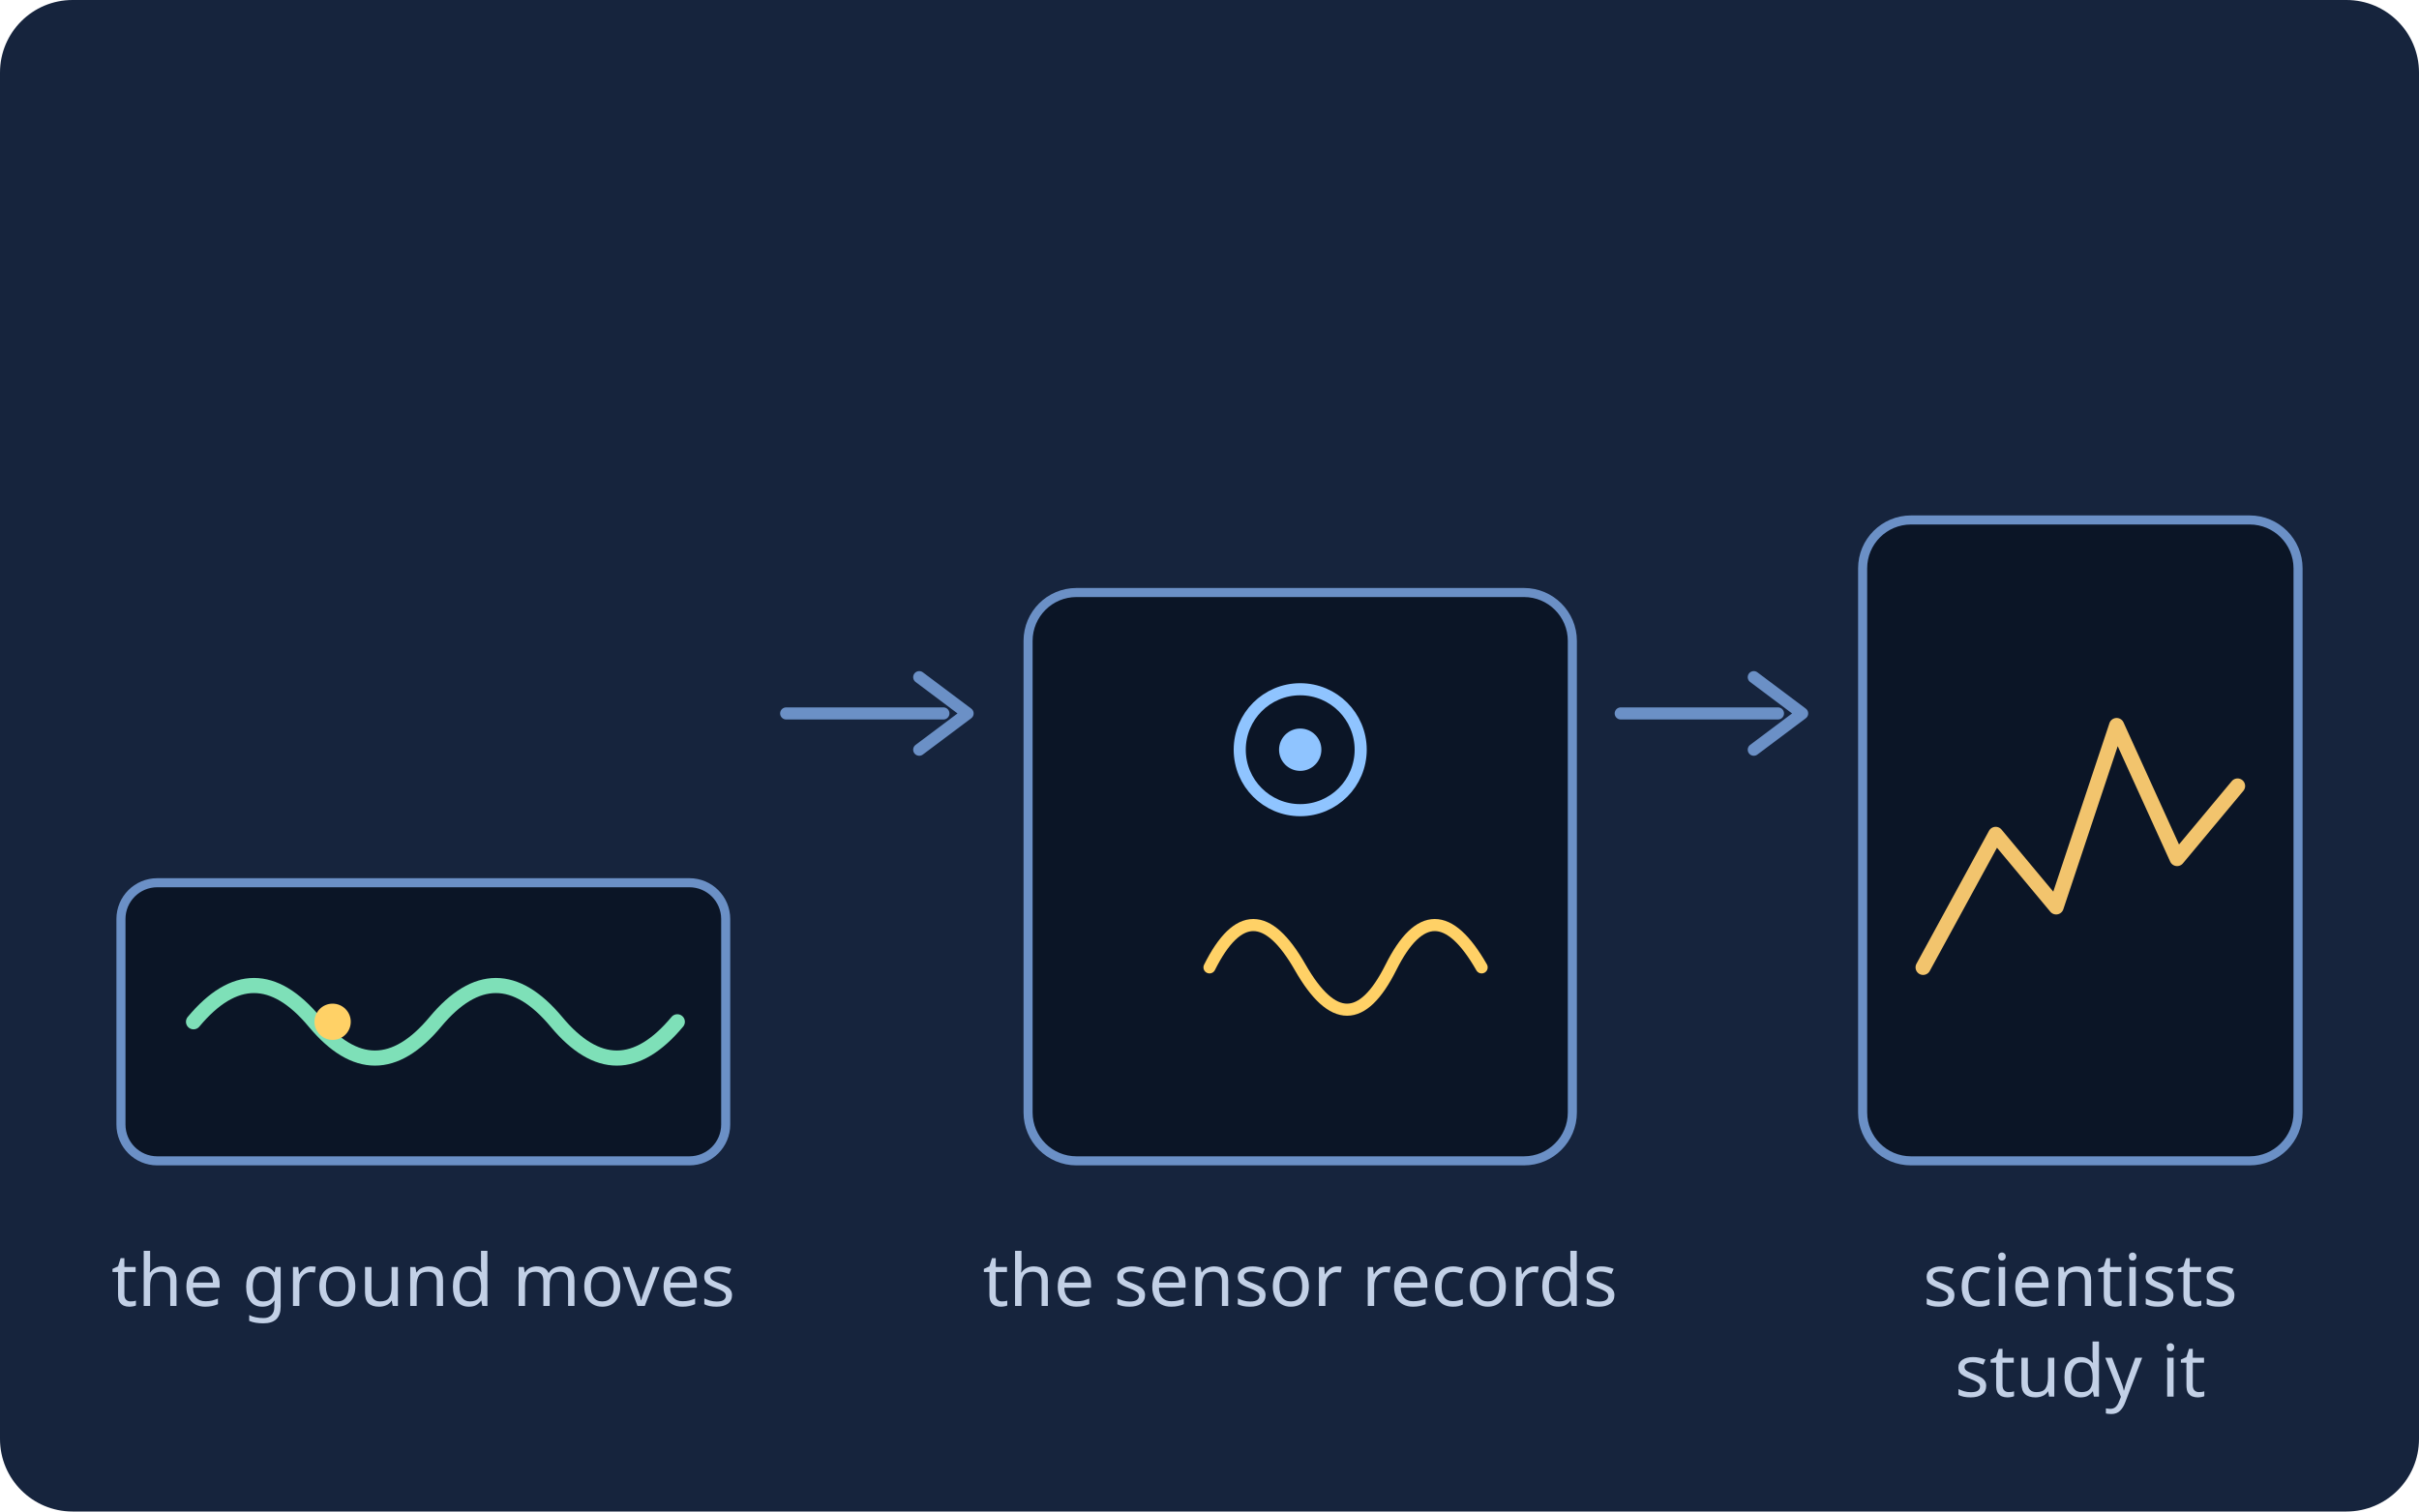
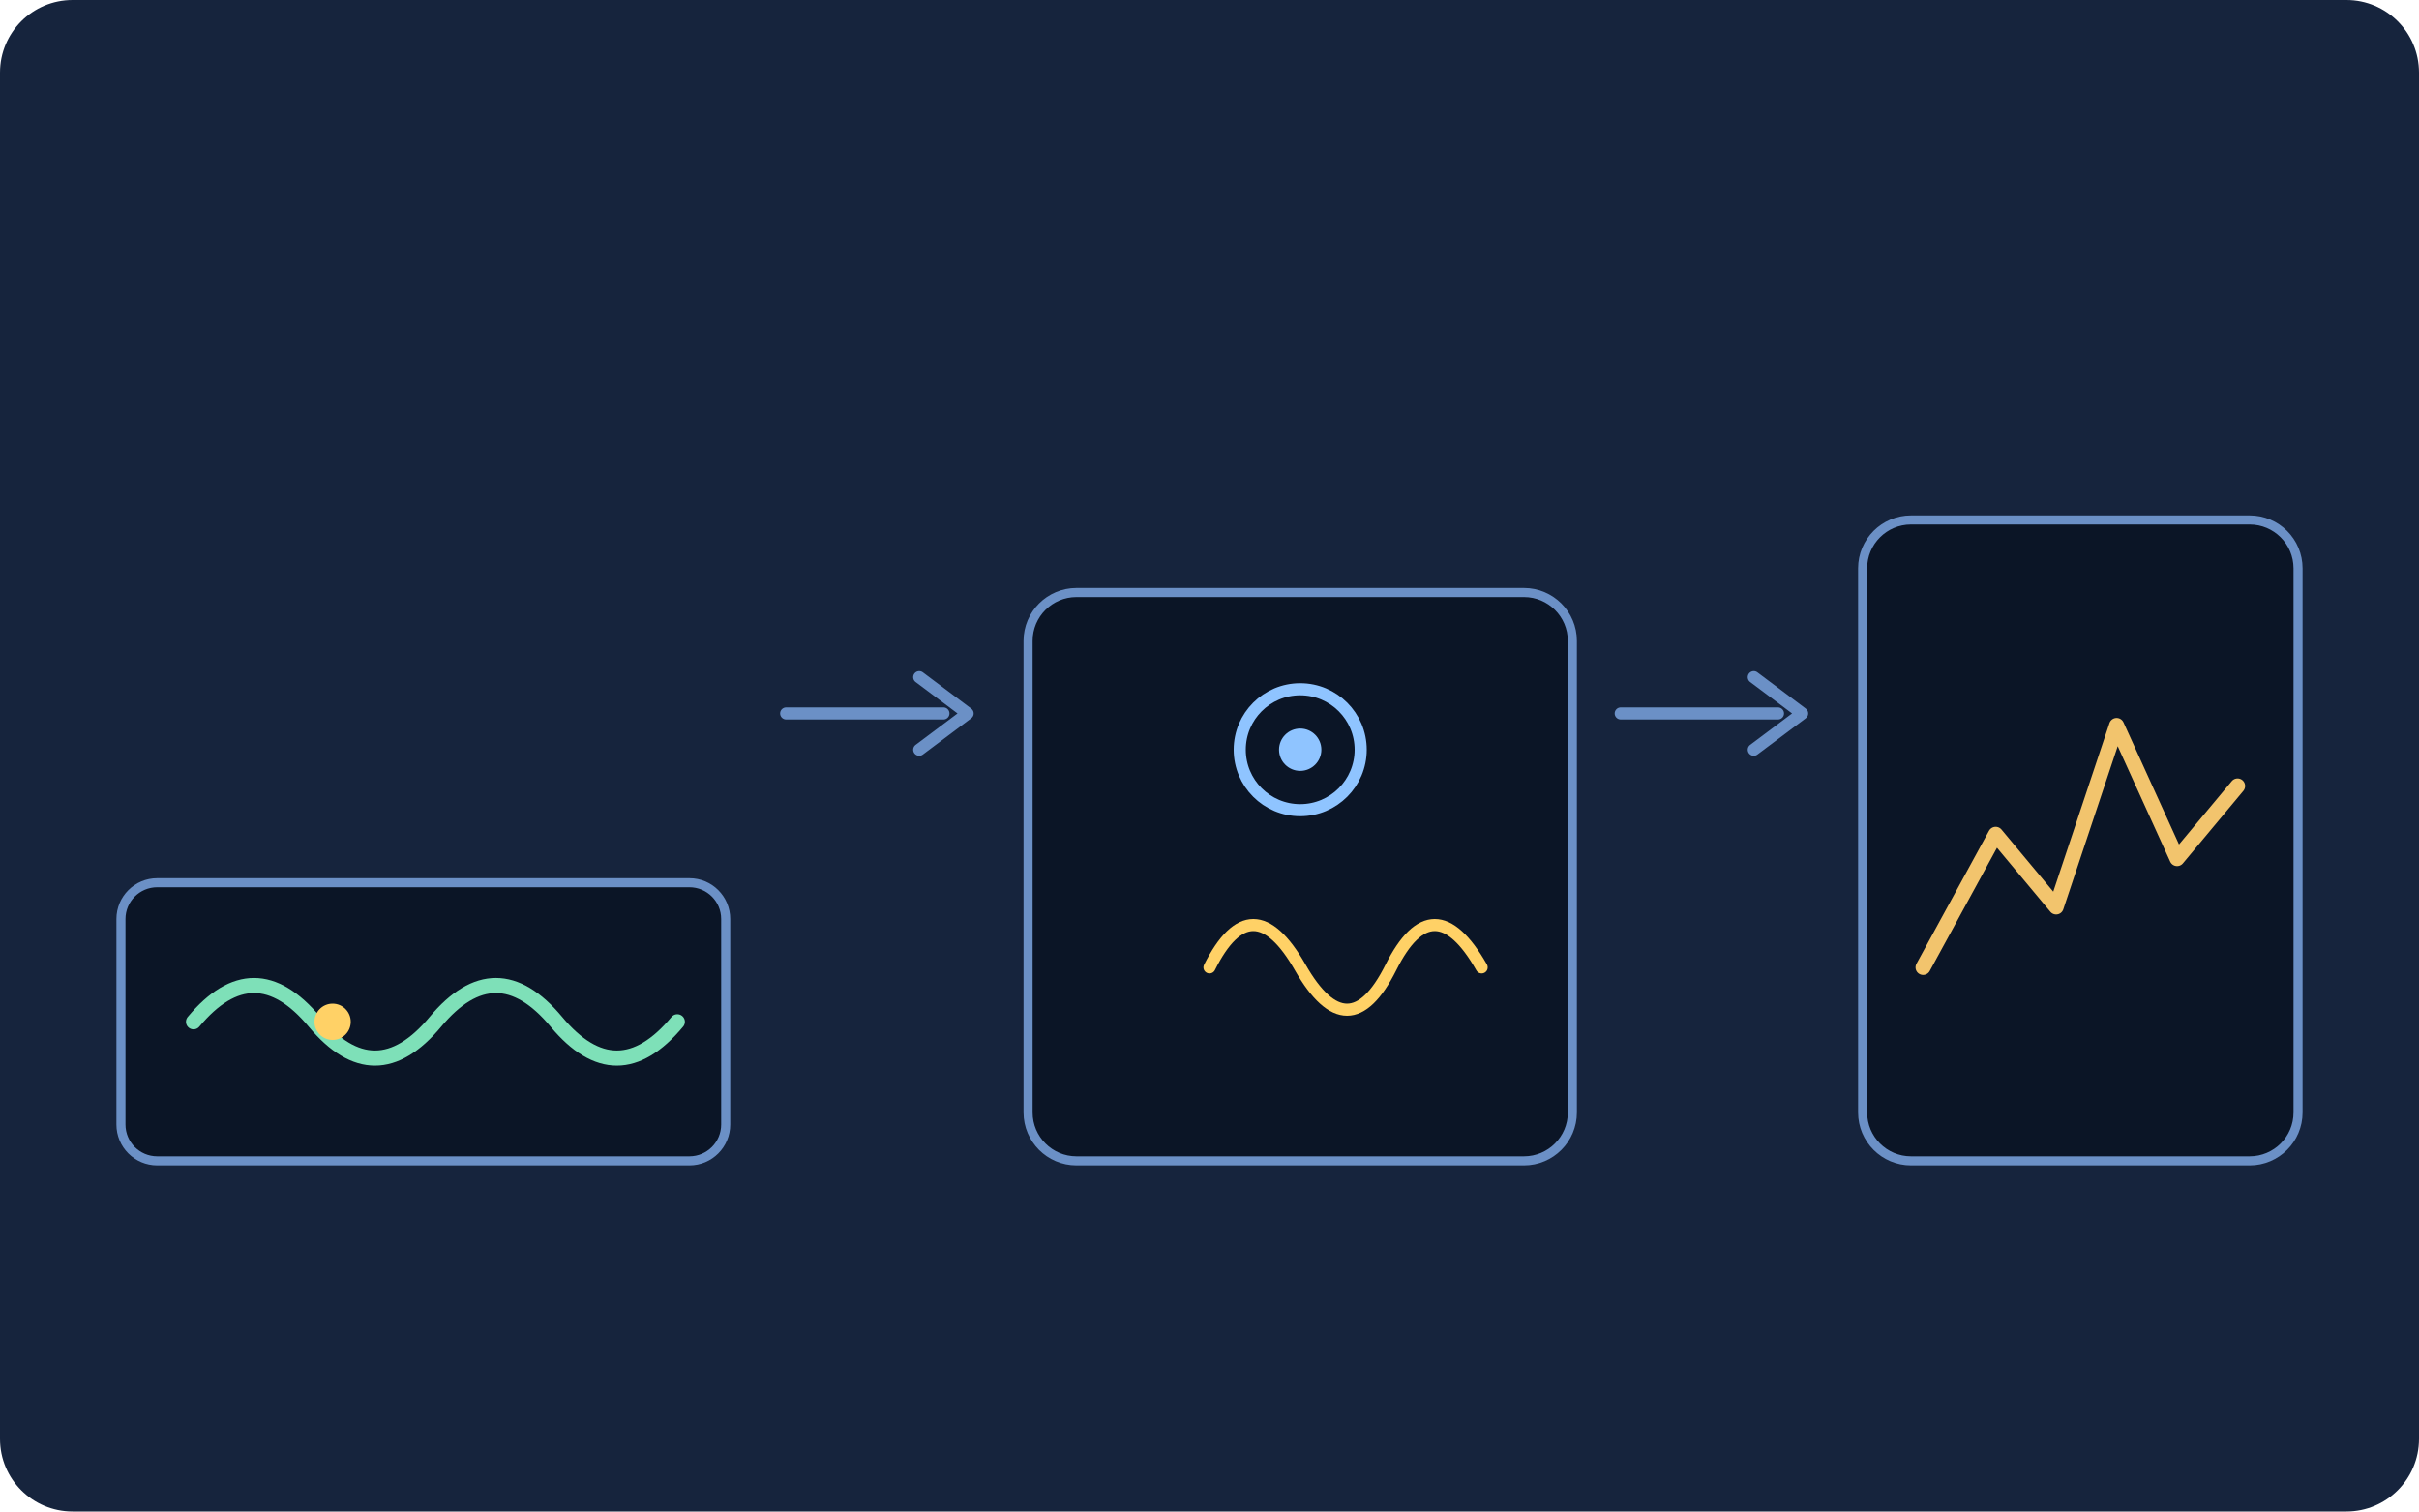
<svg xmlns="http://www.w3.org/2000/svg" viewBox="0 0 400 250" width="400" height="250" role="img" aria-label="Diagram: the ground moves, the sensor records a line, and scientists study the signal.">
  <rect width="400" height="250" rx="12" fill="#16243d" />
  <g transform="translate(20,28)">
    <rect x="0" y="118" width="100" height="46" rx="6" fill="#0b1526" stroke="#6b90c6" stroke-width="1.5" />
    <path d="M12 141 q10 -12 20 0 t20 0 t20 0 t20 0" fill="none" stroke="#7ee0b8" stroke-width="2.5" stroke-linecap="round" />
    <circle cx="35" cy="141" r="3" fill="#ffd166" />
-     <text x="50" y="188" text-anchor="middle" fill="#c2d0e6" font-family="system-ui, sans-serif" font-size="12">the ground moves</text>
  </g>
  <path d="M130 118 h26" stroke="#6b90c6" stroke-width="2" stroke-linecap="round" />
  <path d="M152 112 l8 6 -8 6" fill="none" stroke="#6b90c6" stroke-width="2" stroke-linecap="round" stroke-linejoin="round" />
  <g transform="translate(170,28)">
    <rect x="0" y="70" width="90" height="94" rx="8" fill="#0b1526" stroke="#6b90c6" stroke-width="1.5" />
    <circle cx="45" cy="96" r="10" fill="none" stroke="#8fc4ff" stroke-width="2" />
    <circle cx="45" cy="96" r="3.5" fill="#8fc4ff" />
    <path d="M30 132 q7 -14 15 0 t15 0 t15 0" fill="none" stroke="#ffd166" stroke-width="2" stroke-linecap="round" />
-     <text x="45" y="188" text-anchor="middle" fill="#c2d0e6" font-family="system-ui, sans-serif" font-size="12">the sensor records</text>
  </g>
  <path d="M268 118 h26" stroke="#6b90c6" stroke-width="2" stroke-linecap="round" />
  <path d="M290 112 l8 6 -8 6" fill="none" stroke="#6b90c6" stroke-width="2" stroke-linecap="round" stroke-linejoin="round" />
  <g transform="translate(308,28)">
    <rect x="0" y="58" width="72" height="106" rx="8" fill="#0b1526" stroke="#6b90c6" stroke-width="1.5" />
    <path d="M10 132 l12 -22 10 12 10 -30 10 22 10 -12" fill="none" stroke="#f2c46d" stroke-width="2.5" stroke-linecap="round" stroke-linejoin="round" />
-     <text x="36" y="188" text-anchor="middle" fill="#c2d0e6" font-family="system-ui, sans-serif" font-size="12">scientists</text>
-     <text x="36" y="203" text-anchor="middle" fill="#c2d0e6" font-family="system-ui, sans-serif" font-size="12">study it</text>
  </g>
</svg>
